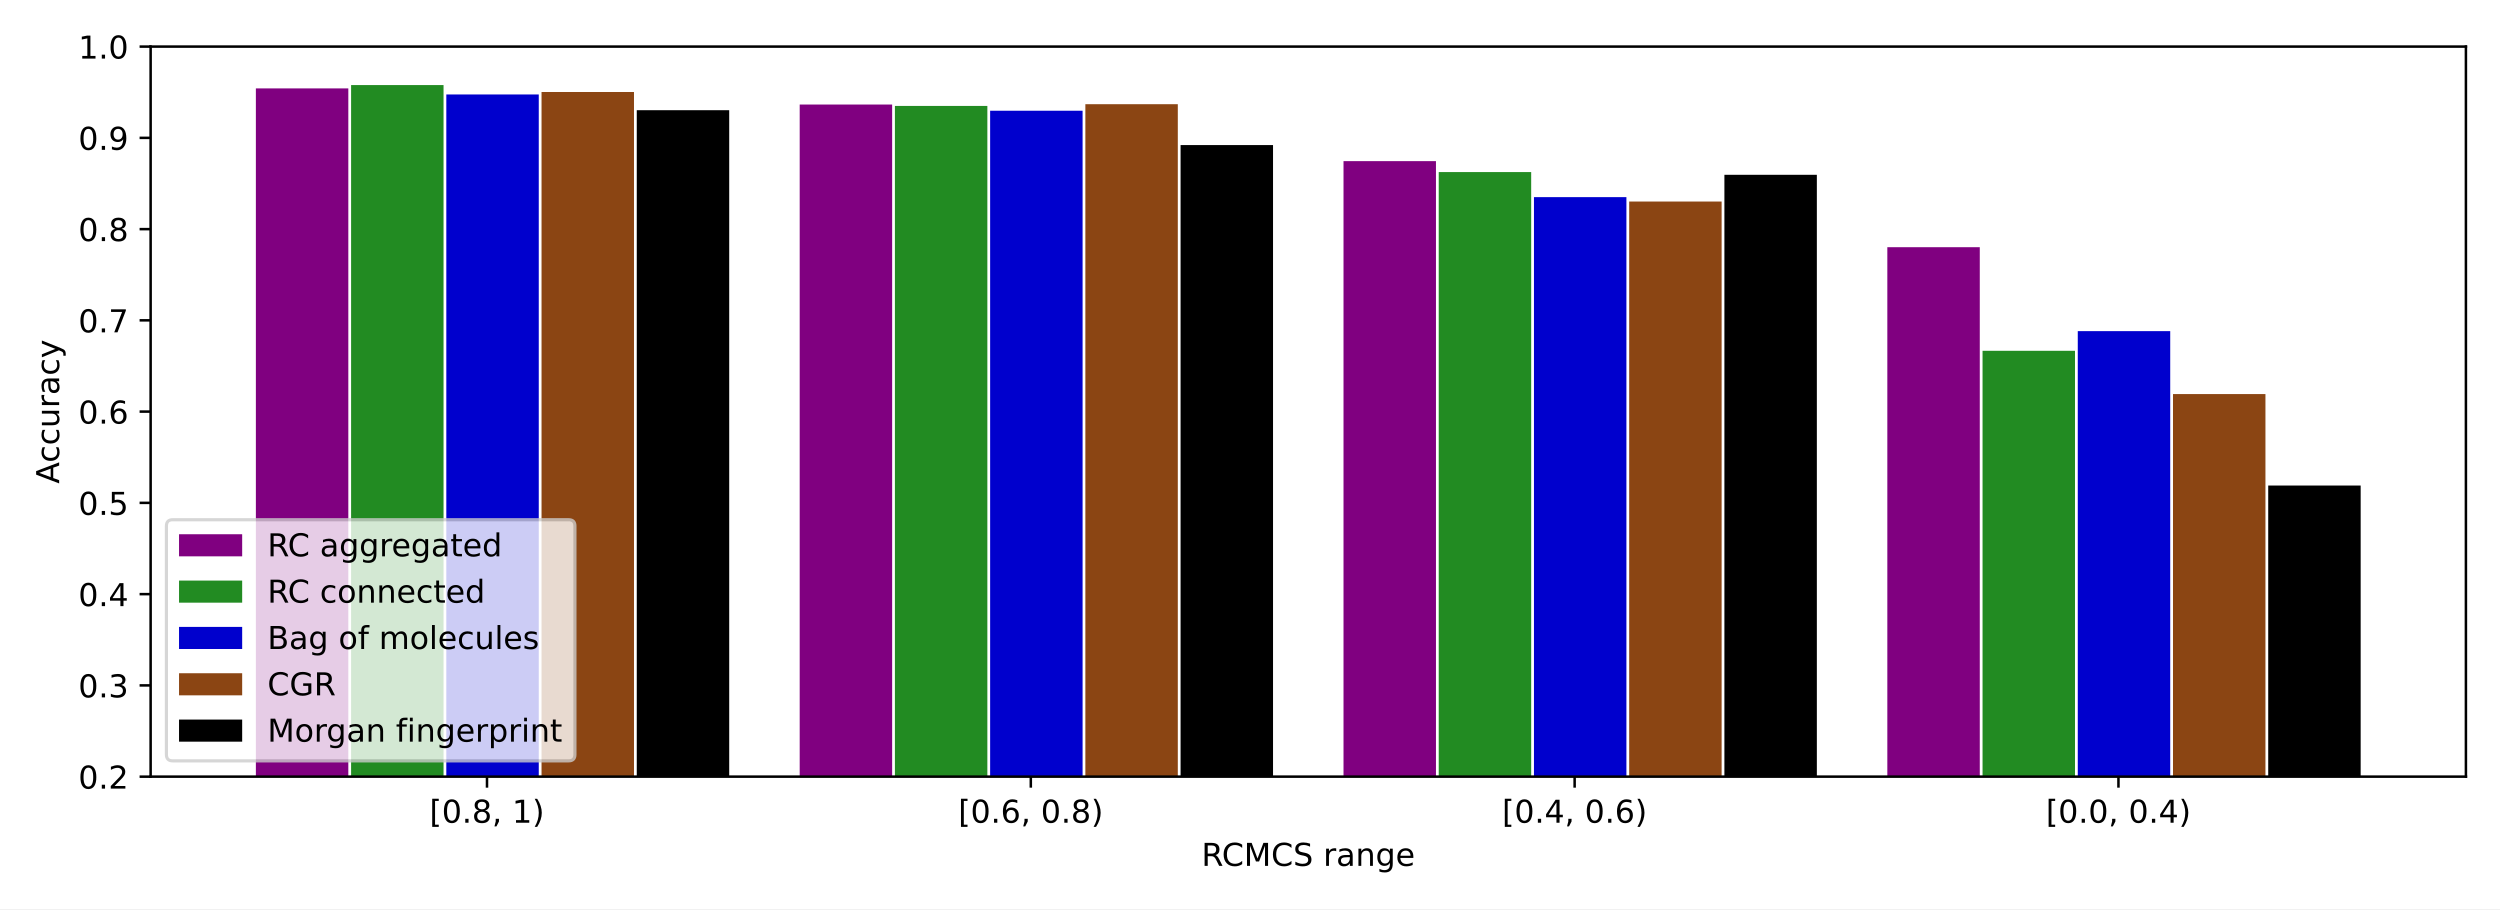
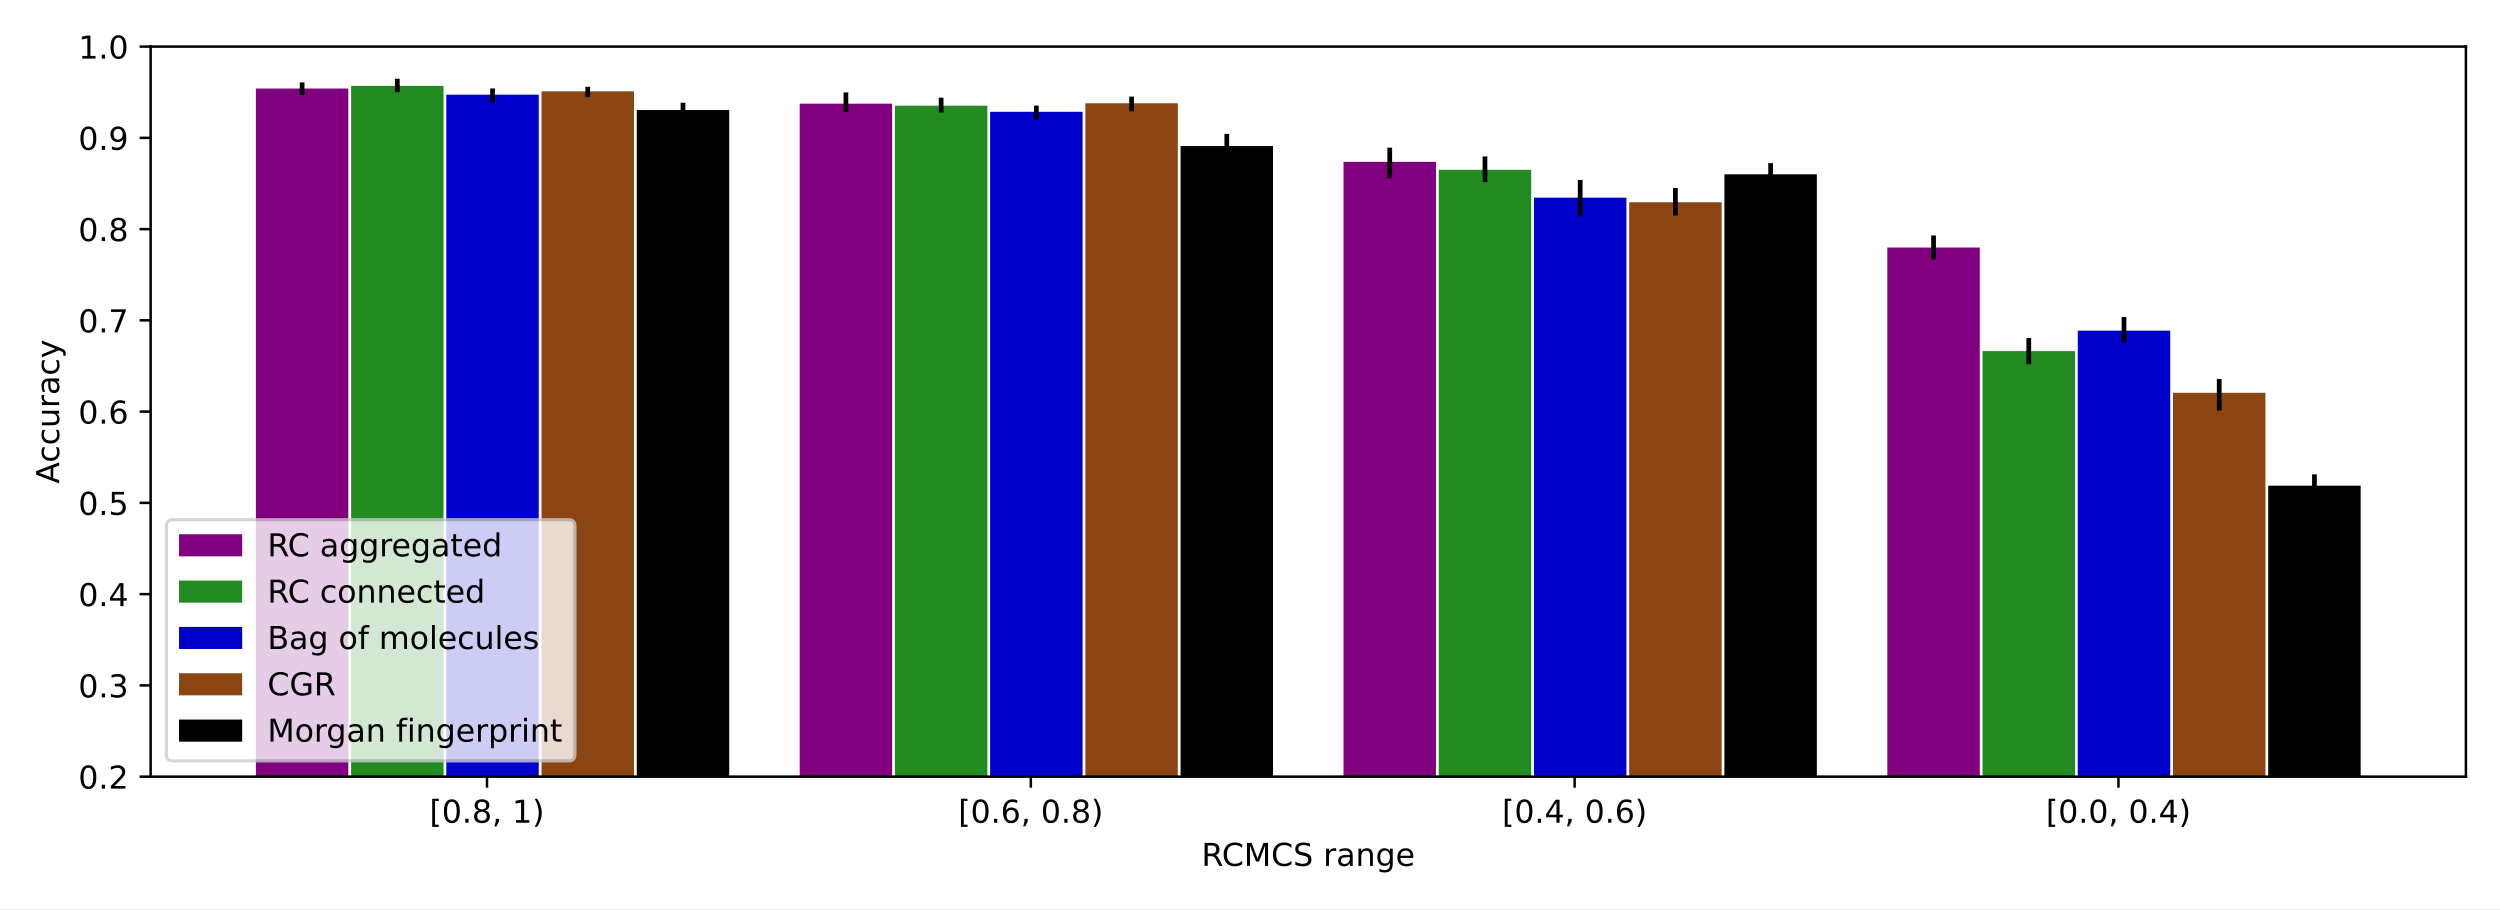
<svg xmlns="http://www.w3.org/2000/svg" xmlns:xlink="http://www.w3.org/1999/xlink" width="792pt" height="288pt" viewBox="0 0 792 288" version="1.1">
  <defs>
    <style type="text/css">*{stroke-linejoin: round; stroke-linecap: butt}</style>
  </defs>
  <g id="figure_1">
    <g id="patch_1">
      <path d="M 0 288  L 792 288  L 792 0  L 0 0  z " style="fill: #ffffff" />
    </g>
    <g id="axes_1">
      <g id="patch_2">
        <path d="M 47.72 246.04  L 781.2 246.04  L 781.2 14.76  L 47.72 14.76  z " style="fill: #ffffff" />
      </g>
      <g id="patch_3">
-         <path d="M 141.393 303.86  L 170.681 303.86  L 170.681 29.92  L 141.393 29.92  z " clip-path="url(#p82f2d4fd48)" style="fill: #0000cd" />
+         <path d="M 141.393 303.86  L 170.681 303.86  L 170.681 29.999  L 141.393 29.999  z " clip-path="url(#p2c39afd73b)" style="fill: #0000cd" />
      </g>
      <g id="patch_4">
-         <path d="M 81.06 303.86  L 110.348 303.86  L 110.348 28.001  L 81.06 28.001  z " clip-path="url(#p82f2d4fd48)" style="fill: #800080" />
+         <path d="M 81.06 303.86  L 110.348 303.86  L 110.348 28.053  L 81.06 28.053  z " clip-path="url(#p2c39afd73b)" style="fill: #800080" />
      </g>
      <g id="patch_5">
-         <path d="M 111.227 303.86  L 140.514 303.86  L 140.514 26.946  L 111.227 26.946  z " clip-path="url(#p82f2d4fd48)" style="fill: #228b22" />
+         <path d="M 111.227 303.86  L 140.514 303.86  L 140.514 27.199  L 111.227 27.199  z " clip-path="url(#p2c39afd73b)" style="fill: #228b22" />
      </g>
      <g id="patch_6">
-         <path d="M 201.726 303.86  L 231.014 303.86  L 231.014 34.91  L 201.726 34.91  z " clip-path="url(#p82f2d4fd48)" />
+         <path d="M 201.726 303.86  L 231.014 303.86  L 231.014 34.869  L 201.726 34.869  z " clip-path="url(#p2c39afd73b)" />
      </g>
      <g id="patch_7">
-         <path d="M 171.56 303.86  L 200.848 303.86  L 200.848 29.153  L 171.56 29.153  z " clip-path="url(#p82f2d4fd48)" style="fill: #8b4513" />
+         <path d="M 171.56 303.86  L 200.848 303.86  L 200.848 28.932  L 171.56 28.932  z " clip-path="url(#p2c39afd73b)" style="fill: #8b4513" />
      </g>
      <g id="patch_8">
-         <path d="M 313.675 303.86  L 342.963 303.86  L 342.963 35.088  L 313.675 35.088  z " clip-path="url(#p82f2d4fd48)" style="fill: #0000cd" />
+         <path d="M 313.675 303.86  L 342.963 303.86  L 342.963 35.424  L 313.675 35.424  z " clip-path="url(#p2c39afd73b)" style="fill: #0000cd" />
      </g>
      <g id="patch_9">
-         <path d="M 253.342 303.86  L 282.63 303.86  L 282.63 33.11  L 253.342 33.11  z " clip-path="url(#p82f2d4fd48)" style="fill: #800080" />
+         <path d="M 253.342 303.86  L 282.63 303.86  L 282.63 32.836  L 253.342 32.836  z " clip-path="url(#p2c39afd73b)" style="fill: #800080" />
      </g>
      <g id="patch_10">
-         <path d="M 283.509 303.86  L 312.796 303.86  L 312.796 33.55  L 283.509 33.55  z " clip-path="url(#p82f2d4fd48)" style="fill: #228b22" />
+         <path d="M 283.509 303.86  L 312.796 303.86  L 312.796 33.466  L 283.509 33.466  z " clip-path="url(#p2c39afd73b)" style="fill: #228b22" />
      </g>
      <g id="patch_11">
-         <path d="M 374.008 303.86  L 403.296 303.86  L 403.296 45.967  L 374.008 45.967  z " clip-path="url(#p82f2d4fd48)" />
+         <path d="M 374.008 303.86  L 403.296 303.86  L 403.296 46.281  L 374.008 46.281  z " clip-path="url(#p2c39afd73b)" />
      </g>
      <g id="patch_12">
-         <path d="M 343.842 303.86  L 373.13 303.86  L 373.13 33  L 343.842 33  z " clip-path="url(#p82f2d4fd48)" style="fill: #8b4513" />
+         <path d="M 343.842 303.86  L 373.13 303.86  L 373.13 32.71  L 343.842 32.71  z " clip-path="url(#p2c39afd73b)" style="fill: #8b4513" />
      </g>
      <g id="patch_13">
-         <path d="M 485.957 303.86  L 515.245 303.86  L 515.245 62.454  L 485.957 62.454  z " clip-path="url(#p82f2d4fd48)" style="fill: #0000cd" />
+         <path d="M 485.957 303.86  L 515.245 303.86  L 515.245 62.627  L 485.957 62.627  z " clip-path="url(#p2c39afd73b)" style="fill: #0000cd" />
      </g>
      <g id="patch_14">
-         <path d="M 425.624 303.86  L 454.912 303.86  L 454.912 51.049  L 425.624 51.049  z " clip-path="url(#p82f2d4fd48)" style="fill: #800080" />
+         <path d="M 425.624 303.86  L 454.912 303.86  L 454.912 51.284  L 425.624 51.284  z " clip-path="url(#p2c39afd73b)" style="fill: #800080" />
      </g>
      <g id="patch_15">
-         <path d="M 455.79 303.86  L 485.078 303.86  L 485.078 54.505  L 455.79 54.505  z " clip-path="url(#p82f2d4fd48)" style="fill: #228b22" />
+         <path d="M 455.79 303.86  L 485.078 303.86  L 485.078 53.8  L 455.79 53.8  z " clip-path="url(#p2c39afd73b)" style="fill: #228b22" />
      </g>
      <g id="patch_16">
-         <path d="M 546.29 303.86  L 575.578 303.86  L 575.578 55.369  L 546.29 55.369  z " clip-path="url(#p82f2d4fd48)" />
+         <path d="M 546.29 303.86  L 575.578 303.86  L 575.578 55.231  L 546.29 55.231  z " clip-path="url(#p2c39afd73b)" />
      </g>
      <g id="patch_17">
-         <path d="M 516.124 303.86  L 545.411 303.86  L 545.411 63.836  L 516.124 63.836  z " clip-path="url(#p82f2d4fd48)" style="fill: #8b4513" />
+         <path d="M 516.124 303.86  L 545.411 303.86  L 545.411 64.071  L 516.124 64.071  z " clip-path="url(#p2c39afd73b)" style="fill: #8b4513" />
      </g>
      <g id="patch_18">
-         <path d="M 658.239 303.86  L 687.527 303.86  L 687.527 104.907  L 658.239 104.907  z " clip-path="url(#p82f2d4fd48)" style="fill: #0000cd" />
+         <path d="M 658.239 303.86  L 687.527 303.86  L 687.527 104.762  L 658.239 104.762  z " clip-path="url(#p2c39afd73b)" style="fill: #0000cd" />
      </g>
      <g id="patch_19">
-         <path d="M 597.906 303.86  L 627.194 303.86  L 627.194 78.323  L 597.906 78.323  z " clip-path="url(#p82f2d4fd48)" style="fill: #800080" />
+         <path d="M 597.906 303.86  L 627.194 303.86  L 627.194 78.411  L 597.906 78.411  z " clip-path="url(#p2c39afd73b)" style="fill: #800080" />
      </g>
      <g id="patch_20">
-         <path d="M 628.072 303.86  L 657.36 303.86  L 657.36 111.127  L 628.072 111.127  z " clip-path="url(#p82f2d4fd48)" style="fill: #228b22" />
+         <path d="M 628.072 303.86  L 657.36 303.86  L 657.36 111.229  L 628.072 111.229  z " clip-path="url(#p2c39afd73b)" style="fill: #228b22" />
      </g>
      <g id="patch_21">
-         <path d="M 718.572 303.86  L 747.86 303.86  L 747.86 153.814  L 718.572 153.814  z " clip-path="url(#p82f2d4fd48)" />
+         <path d="M 718.572 303.86  L 747.86 303.86  L 747.86 153.869  L 718.572 153.869  z " clip-path="url(#p2c39afd73b)" />
      </g>
      <g id="patch_22">
-         <path d="M 688.406 303.86  L 717.693 303.86  L 717.693 124.845  L 688.406 124.845  z " clip-path="url(#p82f2d4fd48)" style="fill: #8b4513" />
+         <path d="M 688.406 303.86  L 717.693 303.86  L 717.693 124.441  L 688.406 124.441  z " clip-path="url(#p2c39afd73b)" style="fill: #8b4513" />
      </g>
      <g id="patch_23">
-         <path d="M 100.011 303.86  L 237.837 303.86  L 237.837 303.86  L 100.011 303.86  z " clip-path="url(#p82f2d4fd48)" style="fill: #800080" />
+         <path d="M 100.011 303.86  L 237.837 303.86  L 237.837 303.86  L 100.011 303.86  z " clip-path="url(#p2c39afd73b)" style="fill: #800080" />
      </g>
      <g id="patch_24">
-         <path d="M 100.011 303.86  L 237.837 303.86  L 237.837 303.86  L 100.011 303.86  z " clip-path="url(#p82f2d4fd48)" style="fill: #228b22" />
+         <path d="M 100.011 303.86  L 237.837 303.86  L 237.837 303.86  L 100.011 303.86  z " clip-path="url(#p2c39afd73b)" style="fill: #228b22" />
      </g>
      <g id="patch_25">
-         <path d="M 100.011 303.86  L 237.837 303.86  L 237.837 303.86  L 100.011 303.86  z " clip-path="url(#p82f2d4fd48)" style="fill: #0000cd" />
+         <path d="M 100.011 303.86  L 237.837 303.86  L 237.837 303.86  L 100.011 303.86  z " clip-path="url(#p2c39afd73b)" style="fill: #0000cd" />
      </g>
      <g id="patch_26">
-         <path d="M 100.011 303.86  L 237.837 303.86  L 237.837 303.86  L 100.011 303.86  z " clip-path="url(#p82f2d4fd48)" style="fill: #8b4513" />
+         <path d="M 100.011 303.86  L 237.837 303.86  L 237.837 303.86  L 100.011 303.86  z " clip-path="url(#p2c39afd73b)" style="fill: #8b4513" />
      </g>
      <g id="patch_27">
-         <path d="M 100.011 303.86  L 237.837 303.86  L 237.837 303.86  L 100.011 303.86  z " clip-path="url(#p82f2d4fd48)" />
+         <path d="M 100.011 303.86  L 237.837 303.86  L 237.837 303.86  L 100.011 303.86  z " clip-path="url(#p2c39afd73b)" />
      </g>
      <g id="matplotlib.axis_1">
        <g id="xtick_1">
          <g id="line2d_1">
            <defs>
-               <path id="m4890da938c" d="M 0 0  L 0 3.5  " style="stroke: #000000; stroke-width: 0.8" />
-             </defs>
-             <g>
-               <use xlink:href="#m4890da938c" x="154.28" y="246.04" style="stroke: #000000; stroke-width: 0.8" />
+               <path id="mc450143b0f" d="M 0 0  L 0 3.5  " style="stroke: #000000; stroke-width: 0.8" />
+             </defs>
+             <g>
+               <use xlink:href="#mc450143b0f" x="154.28" y="246.04" style="stroke: #000000; stroke-width: 0.8" />
            </g>
          </g>
          <g id="text_1">
            <g transform="translate(136.0673 260.6384) scale(0.1 -0.1)">
              <defs>
                <path id="DejaVuSans-5b" d="M 550 4863  L 1875 4863  L 1875 4416  L 1125 4416  L 1125 -397  L 1875 -397  L 1875 -844  L 550 -844  L 550 4863  z " transform="scale(0.015625)" />
                <path id="DejaVuSans-30" d="M 2034 4250  Q 1547 4250 1301 3770  Q 1056 3291 1056 2328  Q 1056 1369 1301 889  Q 1547 409 2034 409  Q 2525 409 2770 889  Q 3016 1369 3016 2328  Q 3016 3291 2770 3770  Q 2525 4250 2034 4250  z M 2034 4750  Q 2819 4750 3233 4129  Q 3647 3509 3647 2328  Q 3647 1150 3233 529  Q 2819 -91 2034 -91  Q 1250 -91 836 529  Q 422 1150 422 2328  Q 422 3509 836 4129  Q 1250 4750 2034 4750  z " transform="scale(0.015625)" />
                <path id="DejaVuSans-2e" d="M 684 794  L 1344 794  L 1344 0  L 684 0  L 684 794  z " transform="scale(0.015625)" />
                <path id="DejaVuSans-38" d="M 2034 2216  Q 1584 2216 1326 1975  Q 1069 1734 1069 1313  Q 1069 891 1326 650  Q 1584 409 2034 409  Q 2484 409 2743 651  Q 3003 894 3003 1313  Q 3003 1734 2745 1975  Q 2488 2216 2034 2216  z M 1403 2484  Q 997 2584 770 2862  Q 544 3141 544 3541  Q 544 4100 942 4425  Q 1341 4750 2034 4750  Q 2731 4750 3128 4425  Q 3525 4100 3525 3541  Q 3525 3141 3298 2862  Q 3072 2584 2669 2484  Q 3125 2378 3379 2068  Q 3634 1759 3634 1313  Q 3634 634 3220 271  Q 2806 -91 2034 -91  Q 1263 -91 848 271  Q 434 634 434 1313  Q 434 1759 690 2068  Q 947 2378 1403 2484  z M 1172 3481  Q 1172 3119 1398 2916  Q 1625 2713 2034 2713  Q 2441 2713 2670 2916  Q 2900 3119 2900 3481  Q 2900 3844 2670 4047  Q 2441 4250 2034 4250  Q 1625 4250 1398 4047  Q 1172 3844 1172 3481  z " transform="scale(0.015625)" />
                <path id="DejaVuSans-2c" d="M 750 794  L 1409 794  L 1409 256  L 897 -744  L 494 -744  L 750 256  L 750 794  z " transform="scale(0.015625)" />
                <path id="DejaVuSans-20" transform="scale(0.015625)" />
                <path id="DejaVuSans-31" d="M 794 531  L 1825 531  L 1825 4091  L 703 3866  L 703 4441  L 1819 4666  L 2450 4666  L 2450 531  L 3481 531  L 3481 0  L 794 0  L 794 531  z " transform="scale(0.015625)" />
                <path id="DejaVuSans-29" d="M 513 4856  L 1013 4856  Q 1481 4119 1714 3412  Q 1947 2706 1947 2009  Q 1947 1309 1714 600  Q 1481 -109 1013 -844  L 513 -844  Q 928 -128 1133 580  Q 1338 1288 1338 2009  Q 1338 2731 1133 3434  Q 928 4138 513 4856  z " transform="scale(0.015625)" />
              </defs>
              <use xlink:href="#DejaVuSans-5b" />
              <use xlink:href="#DejaVuSans-30" x="39.014" />
              <use xlink:href="#DejaVuSans-2e" x="102.637" />
              <use xlink:href="#DejaVuSans-38" x="134.424" />
              <use xlink:href="#DejaVuSans-2c" x="198.047" />
              <use xlink:href="#DejaVuSans-20" x="229.834" />
              <use xlink:href="#DejaVuSans-31" x="261.621" />
              <use xlink:href="#DejaVuSans-29" x="325.244" />
            </g>
          </g>
        </g>
        <g id="xtick_2">
          <g id="line2d_2">
            <g>
-               <use xlink:href="#m4890da938c" x="326.562" y="246.04" style="stroke: #000000; stroke-width: 0.8" />
+               <use xlink:href="#mc450143b0f" x="326.562" y="246.04" style="stroke: #000000; stroke-width: 0.8" />
            </g>
          </g>
          <g id="text_2">
            <g transform="translate(303.5789 260.6384) scale(0.1 -0.1)">
              <defs>
                <path id="DejaVuSans-36" d="M 2113 2584  Q 1688 2584 1439 2293  Q 1191 2003 1191 1497  Q 1191 994 1439 701  Q 1688 409 2113 409  Q 2538 409 2786 701  Q 3034 994 3034 1497  Q 3034 2003 2786 2293  Q 2538 2584 2113 2584  z M 3366 4563  L 3366 3988  Q 3128 4100 2886 4159  Q 2644 4219 2406 4219  Q 1781 4219 1451 3797  Q 1122 3375 1075 2522  Q 1259 2794 1537 2939  Q 1816 3084 2150 3084  Q 2853 3084 3261 2657  Q 3669 2231 3669 1497  Q 3669 778 3244 343  Q 2819 -91 2113 -91  Q 1303 -91 875 529  Q 447 1150 447 2328  Q 447 3434 972 4092  Q 1497 4750 2381 4750  Q 2619 4750 2861 4703  Q 3103 4656 3366 4563  z " transform="scale(0.015625)" />
              </defs>
              <use xlink:href="#DejaVuSans-5b" />
              <use xlink:href="#DejaVuSans-30" x="39.014" />
              <use xlink:href="#DejaVuSans-2e" x="102.637" />
              <use xlink:href="#DejaVuSans-36" x="134.424" />
              <use xlink:href="#DejaVuSans-2c" x="198.047" />
              <use xlink:href="#DejaVuSans-20" x="229.834" />
              <use xlink:href="#DejaVuSans-30" x="261.621" />
              <use xlink:href="#DejaVuSans-2e" x="325.244" />
              <use xlink:href="#DejaVuSans-38" x="357.031" />
              <use xlink:href="#DejaVuSans-29" x="420.654" />
            </g>
          </g>
        </g>
        <g id="xtick_3">
          <g id="line2d_3">
            <g>
-               <use xlink:href="#m4890da938c" x="498.844" y="246.04" style="stroke: #000000; stroke-width: 0.8" />
+               <use xlink:href="#mc450143b0f" x="498.844" y="246.04" style="stroke: #000000; stroke-width: 0.8" />
            </g>
          </g>
          <g id="text_3">
            <g transform="translate(475.8609 260.6384) scale(0.1 -0.1)">
              <defs>
                <path id="DejaVuSans-34" d="M 2419 4116  L 825 1625  L 2419 1625  L 2419 4116  z M 2253 4666  L 3047 4666  L 3047 1625  L 3713 1625  L 3713 1100  L 3047 1100  L 3047 0  L 2419 0  L 2419 1100  L 313 1100  L 313 1709  L 2253 4666  z " transform="scale(0.015625)" />
              </defs>
              <use xlink:href="#DejaVuSans-5b" />
              <use xlink:href="#DejaVuSans-30" x="39.014" />
              <use xlink:href="#DejaVuSans-2e" x="102.637" />
              <use xlink:href="#DejaVuSans-34" x="134.424" />
              <use xlink:href="#DejaVuSans-2c" x="198.047" />
              <use xlink:href="#DejaVuSans-20" x="229.834" />
              <use xlink:href="#DejaVuSans-30" x="261.621" />
              <use xlink:href="#DejaVuSans-2e" x="325.244" />
              <use xlink:href="#DejaVuSans-36" x="357.031" />
              <use xlink:href="#DejaVuSans-29" x="420.654" />
            </g>
          </g>
        </g>
        <g id="xtick_4">
          <g id="line2d_4">
            <g>
-               <use xlink:href="#m4890da938c" x="671.126" y="246.04" style="stroke: #000000; stroke-width: 0.8" />
+               <use xlink:href="#mc450143b0f" x="671.126" y="246.04" style="stroke: #000000; stroke-width: 0.8" />
            </g>
          </g>
          <g id="text_4">
            <g transform="translate(648.1428 260.6384) scale(0.1 -0.1)">
              <use xlink:href="#DejaVuSans-5b" />
              <use xlink:href="#DejaVuSans-30" x="39.014" />
              <use xlink:href="#DejaVuSans-2e" x="102.637" />
              <use xlink:href="#DejaVuSans-30" x="134.424" />
              <use xlink:href="#DejaVuSans-2c" x="198.047" />
              <use xlink:href="#DejaVuSans-20" x="229.834" />
              <use xlink:href="#DejaVuSans-30" x="261.621" />
              <use xlink:href="#DejaVuSans-2e" x="325.244" />
              <use xlink:href="#DejaVuSans-34" x="357.031" />
              <use xlink:href="#DejaVuSans-29" x="420.654" />
            </g>
          </g>
        </g>
        <g id="text_5">
          <g transform="translate(380.6366 274.3166) scale(0.1 -0.1)">
            <defs>
              <path id="DejaVuSans-52" d="M 2841 2188  Q 3044 2119 3236 1894  Q 3428 1669 3622 1275  L 4263 0  L 3584 0  L 2988 1197  Q 2756 1666 2539 1819  Q 2322 1972 1947 1972  L 1259 1972  L 1259 0  L 628 0  L 628 4666  L 2053 4666  Q 2853 4666 3247 4331  Q 3641 3997 3641 3322  Q 3641 2881 3436 2590  Q 3231 2300 2841 2188  z M 1259 4147  L 1259 2491  L 2053 2491  Q 2509 2491 2742 2702  Q 2975 2913 2975 3322  Q 2975 3731 2742 3939  Q 2509 4147 2053 4147  L 1259 4147  z " transform="scale(0.015625)" />
              <path id="DejaVuSans-43" d="M 4122 4306  L 4122 3641  Q 3803 3938 3442 4084  Q 3081 4231 2675 4231  Q 1875 4231 1450 3742  Q 1025 3253 1025 2328  Q 1025 1406 1450 917  Q 1875 428 2675 428  Q 3081 428 3442 575  Q 3803 722 4122 1019  L 4122 359  Q 3791 134 3420 21  Q 3050 -91 2638 -91  Q 1578 -91 968 557  Q 359 1206 359 2328  Q 359 3453 968 4101  Q 1578 4750 2638 4750  Q 3056 4750 3426 4639  Q 3797 4528 4122 4306  z " transform="scale(0.015625)" />
              <path id="DejaVuSans-4d" d="M 628 4666  L 1569 4666  L 2759 1491  L 3956 4666  L 4897 4666  L 4897 0  L 4281 0  L 4281 4097  L 3078 897  L 2444 897  L 1241 4097  L 1241 0  L 628 0  L 628 4666  z " transform="scale(0.015625)" />
              <path id="DejaVuSans-53" d="M 3425 4513  L 3425 3897  Q 3066 4069 2747 4153  Q 2428 4238 2131 4238  Q 1616 4238 1336 4038  Q 1056 3838 1056 3469  Q 1056 3159 1242 3001  Q 1428 2844 1947 2747  L 2328 2669  Q 3034 2534 3370 2195  Q 3706 1856 3706 1288  Q 3706 609 3251 259  Q 2797 -91 1919 -91  Q 1588 -91 1214 -16  Q 841 59 441 206  L 441 856  Q 825 641 1194 531  Q 1563 422 1919 422  Q 2459 422 2753 634  Q 3047 847 3047 1241  Q 3047 1584 2836 1778  Q 2625 1972 2144 2069  L 1759 2144  Q 1053 2284 737 2584  Q 422 2884 422 3419  Q 422 4038 858 4394  Q 1294 4750 2059 4750  Q 2388 4750 2728 4690  Q 3069 4631 3425 4513  z " transform="scale(0.015625)" />
              <path id="DejaVuSans-72" d="M 2631 2963  Q 2534 3019 2420 3045  Q 2306 3072 2169 3072  Q 1681 3072 1420 2755  Q 1159 2438 1159 1844  L 1159 0  L 581 0  L 581 3500  L 1159 3500  L 1159 2956  Q 1341 3275 1631 3429  Q 1922 3584 2338 3584  Q 2397 3584 2469 3576  Q 2541 3569 2628 3553  L 2631 2963  z " transform="scale(0.015625)" />
              <path id="DejaVuSans-61" d="M 2194 1759  Q 1497 1759 1228 1600  Q 959 1441 959 1056  Q 959 750 1161 570  Q 1363 391 1709 391  Q 2188 391 2477 730  Q 2766 1069 2766 1631  L 2766 1759  L 2194 1759  z M 3341 1997  L 3341 0  L 2766 0  L 2766 531  Q 2569 213 2275 61  Q 1981 -91 1556 -91  Q 1019 -91 701 211  Q 384 513 384 1019  Q 384 1609 779 1909  Q 1175 2209 1959 2209  L 2766 2209  L 2766 2266  Q 2766 2663 2505 2880  Q 2244 3097 1772 3097  Q 1472 3097 1187 3025  Q 903 2953 641 2809  L 641 3341  Q 956 3463 1253 3523  Q 1550 3584 1831 3584  Q 2591 3584 2966 3190  Q 3341 2797 3341 1997  z " transform="scale(0.015625)" />
              <path id="DejaVuSans-6e" d="M 3513 2113  L 3513 0  L 2938 0  L 2938 2094  Q 2938 2591 2744 2837  Q 2550 3084 2163 3084  Q 1697 3084 1428 2787  Q 1159 2491 1159 1978  L 1159 0  L 581 0  L 581 3500  L 1159 3500  L 1159 2956  Q 1366 3272 1645 3428  Q 1925 3584 2291 3584  Q 2894 3584 3203 3211  Q 3513 2838 3513 2113  z " transform="scale(0.015625)" />
              <path id="DejaVuSans-67" d="M 2906 1791  Q 2906 2416 2648 2759  Q 2391 3103 1925 3103  Q 1463 3103 1205 2759  Q 947 2416 947 1791  Q 947 1169 1205 825  Q 1463 481 1925 481  Q 2391 481 2648 825  Q 2906 1169 2906 1791  z M 3481 434  Q 3481 -459 3084 -895  Q 2688 -1331 1869 -1331  Q 1566 -1331 1297 -1286  Q 1028 -1241 775 -1147  L 775 -588  Q 1028 -725 1275 -790  Q 1522 -856 1778 -856  Q 2344 -856 2625 -561  Q 2906 -266 2906 331  L 2906 616  Q 2728 306 2450 153  Q 2172 0 1784 0  Q 1141 0 747 490  Q 353 981 353 1791  Q 353 2603 747 3093  Q 1141 3584 1784 3584  Q 2172 3584 2450 3431  Q 2728 3278 2906 2969  L 2906 3500  L 3481 3500  L 3481 434  z " transform="scale(0.015625)" />
              <path id="DejaVuSans-65" d="M 3597 1894  L 3597 1613  L 953 1613  Q 991 1019 1311 708  Q 1631 397 2203 397  Q 2534 397 2845 478  Q 3156 559 3463 722  L 3463 178  Q 3153 47 2828 -22  Q 2503 -91 2169 -91  Q 1331 -91 842 396  Q 353 884 353 1716  Q 353 2575 817 3079  Q 1281 3584 2069 3584  Q 2775 3584 3186 3129  Q 3597 2675 3597 1894  z M 3022 2063  Q 3016 2534 2758 2815  Q 2500 3097 2075 3097  Q 1594 3097 1305 2825  Q 1016 2553 972 2059  L 3022 2063  z " transform="scale(0.015625)" />
            </defs>
            <use xlink:href="#DejaVuSans-52" />
            <use xlink:href="#DejaVuSans-43" x="64.482" />
            <use xlink:href="#DejaVuSans-4d" x="134.307" />
            <use xlink:href="#DejaVuSans-43" x="220.586" />
            <use xlink:href="#DejaVuSans-53" x="290.41" />
            <use xlink:href="#DejaVuSans-20" x="353.887" />
            <use xlink:href="#DejaVuSans-72" x="385.674" />
            <use xlink:href="#DejaVuSans-61" x="426.787" />
            <use xlink:href="#DejaVuSans-6e" x="488.066" />
            <use xlink:href="#DejaVuSans-67" x="551.445" />
            <use xlink:href="#DejaVuSans-65" x="614.922" />
          </g>
        </g>
      </g>
      <g id="matplotlib.axis_2">
        <g id="ytick_1">
          <g id="line2d_5">
            <defs>
-               <path id="mff3dd0a407" d="M 0 0  L -3.5 0  " style="stroke: #000000; stroke-width: 0.8" />
-             </defs>
-             <g>
-               <use xlink:href="#mff3dd0a407" x="47.72" y="246.04" style="stroke: #000000; stroke-width: 0.8" />
+               <path id="m90adcdaaf4" d="M 0 0  L -3.5 0  " style="stroke: #000000; stroke-width: 0.8" />
+             </defs>
+             <g>
+               <use xlink:href="#m90adcdaaf4" x="47.72" y="246.04" style="stroke: #000000; stroke-width: 0.8" />
            </g>
          </g>
          <g id="text_6">
            <g transform="translate(24.81687 249.8392) scale(0.1 -0.1)">
              <defs>
                <path id="DejaVuSans-32" d="M 1228 531  L 3431 531  L 3431 0  L 469 0  L 469 531  Q 828 903 1448 1529  Q 2069 2156 2228 2338  Q 2531 2678 2651 2914  Q 2772 3150 2772 3378  Q 2772 3750 2511 3984  Q 2250 4219 1831 4219  Q 1534 4219 1204 4116  Q 875 4013 500 3803  L 500 4441  Q 881 4594 1212 4672  Q 1544 4750 1819 4750  Q 2544 4750 2975 4387  Q 3406 4025 3406 3419  Q 3406 3131 3298 2873  Q 3191 2616 2906 2266  Q 2828 2175 2409 1742  Q 1991 1309 1228 531  z " transform="scale(0.015625)" />
              </defs>
              <use xlink:href="#DejaVuSans-30" />
              <use xlink:href="#DejaVuSans-2e" x="63.623" />
              <use xlink:href="#DejaVuSans-32" x="95.41" />
            </g>
          </g>
        </g>
        <g id="ytick_2">
          <g id="line2d_6">
            <g>
-               <use xlink:href="#mff3dd0a407" x="47.72" y="217.13" style="stroke: #000000; stroke-width: 0.8" />
+               <use xlink:href="#m90adcdaaf4" x="47.72" y="217.13" style="stroke: #000000; stroke-width: 0.8" />
            </g>
          </g>
          <g id="text_7">
            <g transform="translate(24.81687 220.9292) scale(0.1 -0.1)">
              <defs>
                <path id="DejaVuSans-33" d="M 2597 2516  Q 3050 2419 3304 2112  Q 3559 1806 3559 1356  Q 3559 666 3084 287  Q 2609 -91 1734 -91  Q 1441 -91 1130 -33  Q 819 25 488 141  L 488 750  Q 750 597 1062 519  Q 1375 441 1716 441  Q 2309 441 2620 675  Q 2931 909 2931 1356  Q 2931 1769 2642 2001  Q 2353 2234 1838 2234  L 1294 2234  L 1294 2753  L 1863 2753  Q 2328 2753 2575 2939  Q 2822 3125 2822 3475  Q 2822 3834 2567 4026  Q 2313 4219 1838 4219  Q 1578 4219 1281 4162  Q 984 4106 628 3988  L 628 4550  Q 988 4650 1302 4700  Q 1616 4750 1894 4750  Q 2613 4750 3031 4423  Q 3450 4097 3450 3541  Q 3450 3153 3228 2886  Q 3006 2619 2597 2516  z " transform="scale(0.015625)" />
              </defs>
              <use xlink:href="#DejaVuSans-30" />
              <use xlink:href="#DejaVuSans-2e" x="63.623" />
              <use xlink:href="#DejaVuSans-33" x="95.41" />
            </g>
          </g>
        </g>
        <g id="ytick_3">
          <g id="line2d_7">
            <g>
-               <use xlink:href="#mff3dd0a407" x="47.72" y="188.22" style="stroke: #000000; stroke-width: 0.8" />
+               <use xlink:href="#m90adcdaaf4" x="47.72" y="188.22" style="stroke: #000000; stroke-width: 0.8" />
            </g>
          </g>
          <g id="text_8">
            <g transform="translate(24.81687 192.0192) scale(0.1 -0.1)">
              <use xlink:href="#DejaVuSans-30" />
              <use xlink:href="#DejaVuSans-2e" x="63.623" />
              <use xlink:href="#DejaVuSans-34" x="95.41" />
            </g>
          </g>
        </g>
        <g id="ytick_4">
          <g id="line2d_8">
            <g>
-               <use xlink:href="#mff3dd0a407" x="47.72" y="159.31" style="stroke: #000000; stroke-width: 0.8" />
+               <use xlink:href="#m90adcdaaf4" x="47.72" y="159.31" style="stroke: #000000; stroke-width: 0.8" />
            </g>
          </g>
          <g id="text_9">
            <g transform="translate(24.81687 163.1092) scale(0.1 -0.1)">
              <defs>
                <path id="DejaVuSans-35" d="M 691 4666  L 3169 4666  L 3169 4134  L 1269 4134  L 1269 2991  Q 1406 3038 1543 3061  Q 1681 3084 1819 3084  Q 2600 3084 3056 2656  Q 3513 2228 3513 1497  Q 3513 744 3044 326  Q 2575 -91 1722 -91  Q 1428 -91 1123 -41  Q 819 9 494 109  L 494 744  Q 775 591 1075 516  Q 1375 441 1709 441  Q 2250 441 2565 725  Q 2881 1009 2881 1497  Q 2881 1984 2565 2268  Q 2250 2553 1709 2553  Q 1456 2553 1204 2497  Q 953 2441 691 2322  L 691 4666  z " transform="scale(0.015625)" />
              </defs>
              <use xlink:href="#DejaVuSans-30" />
              <use xlink:href="#DejaVuSans-2e" x="63.623" />
              <use xlink:href="#DejaVuSans-35" x="95.41" />
            </g>
          </g>
        </g>
        <g id="ytick_5">
          <g id="line2d_9">
            <g>
-               <use xlink:href="#mff3dd0a407" x="47.72" y="130.4" style="stroke: #000000; stroke-width: 0.8" />
+               <use xlink:href="#m90adcdaaf4" x="47.72" y="130.4" style="stroke: #000000; stroke-width: 0.8" />
            </g>
          </g>
          <g id="text_10">
            <g transform="translate(24.81687 134.1992) scale(0.1 -0.1)">
              <use xlink:href="#DejaVuSans-30" />
              <use xlink:href="#DejaVuSans-2e" x="63.623" />
              <use xlink:href="#DejaVuSans-36" x="95.41" />
            </g>
          </g>
        </g>
        <g id="ytick_6">
          <g id="line2d_10">
            <g>
-               <use xlink:href="#mff3dd0a407" x="47.72" y="101.49" style="stroke: #000000; stroke-width: 0.8" />
+               <use xlink:href="#m90adcdaaf4" x="47.72" y="101.49" style="stroke: #000000; stroke-width: 0.8" />
            </g>
          </g>
          <g id="text_11">
            <g transform="translate(24.81687 105.2892) scale(0.1 -0.1)">
              <defs>
                <path id="DejaVuSans-37" d="M 525 4666  L 3525 4666  L 3525 4397  L 1831 0  L 1172 0  L 2766 4134  L 525 4134  L 525 4666  z " transform="scale(0.015625)" />
              </defs>
              <use xlink:href="#DejaVuSans-30" />
              <use xlink:href="#DejaVuSans-2e" x="63.623" />
              <use xlink:href="#DejaVuSans-37" x="95.41" />
            </g>
          </g>
        </g>
        <g id="ytick_7">
          <g id="line2d_11">
            <g>
-               <use xlink:href="#mff3dd0a407" x="47.72" y="72.58" style="stroke: #000000; stroke-width: 0.8" />
+               <use xlink:href="#m90adcdaaf4" x="47.72" y="72.58" style="stroke: #000000; stroke-width: 0.8" />
            </g>
          </g>
          <g id="text_12">
            <g transform="translate(24.81687 76.37922) scale(0.1 -0.1)">
              <use xlink:href="#DejaVuSans-30" />
              <use xlink:href="#DejaVuSans-2e" x="63.623" />
              <use xlink:href="#DejaVuSans-38" x="95.41" />
            </g>
          </g>
        </g>
        <g id="ytick_8">
          <g id="line2d_12">
            <g>
-               <use xlink:href="#mff3dd0a407" x="47.72" y="43.67" style="stroke: #000000; stroke-width: 0.8" />
+               <use xlink:href="#m90adcdaaf4" x="47.72" y="43.67" style="stroke: #000000; stroke-width: 0.8" />
            </g>
          </g>
          <g id="text_13">
            <g transform="translate(24.81687 47.46922) scale(0.1 -0.1)">
              <defs>
                <path id="DejaVuSans-39" d="M 703 97  L 703 672  Q 941 559 1184 500  Q 1428 441 1663 441  Q 2288 441 2617 861  Q 2947 1281 2994 2138  Q 2813 1869 2534 1725  Q 2256 1581 1919 1581  Q 1219 1581 811 2004  Q 403 2428 403 3163  Q 403 3881 828 4315  Q 1253 4750 1959 4750  Q 2769 4750 3195 4129  Q 3622 3509 3622 2328  Q 3622 1225 3098 567  Q 2575 -91 1691 -91  Q 1453 -91 1209 -44  Q 966 3 703 97  z M 1959 2075  Q 2384 2075 2632 2365  Q 2881 2656 2881 3163  Q 2881 3666 2632 3958  Q 2384 4250 1959 4250  Q 1534 4250 1286 3958  Q 1038 3666 1038 3163  Q 1038 2656 1286 2365  Q 1534 2075 1959 2075  z " transform="scale(0.015625)" />
              </defs>
              <use xlink:href="#DejaVuSans-30" />
              <use xlink:href="#DejaVuSans-2e" x="63.623" />
              <use xlink:href="#DejaVuSans-39" x="95.41" />
            </g>
          </g>
        </g>
        <g id="ytick_9">
          <g id="line2d_13">
            <g>
-               <use xlink:href="#mff3dd0a407" x="47.72" y="14.76" style="stroke: #000000; stroke-width: 0.8" />
+               <use xlink:href="#m90adcdaaf4" x="47.72" y="14.76" style="stroke: #000000; stroke-width: 0.8" />
            </g>
          </g>
          <g id="text_14">
            <g transform="translate(24.81687 18.55922) scale(0.1 -0.1)">
              <use xlink:href="#DejaVuSans-31" />
              <use xlink:href="#DejaVuSans-2e" x="63.623" />
              <use xlink:href="#DejaVuSans-30" x="95.41" />
            </g>
          </g>
        </g>
        <g id="text_15">
          <g transform="translate(18.73719 153.2281) rotate(-90) scale(0.1 -0.1)">
            <defs>
              <path id="DejaVuSans-41" d="M 2188 4044  L 1331 1722  L 3047 1722  L 2188 4044  z M 1831 4666  L 2547 4666  L 4325 0  L 3669 0  L 3244 1197  L 1141 1197  L 716 0  L 50 0  L 1831 4666  z " transform="scale(0.015625)" />
              <path id="DejaVuSans-63" d="M 3122 3366  L 3122 2828  Q 2878 2963 2633 3030  Q 2388 3097 2138 3097  Q 1578 3097 1268 2742  Q 959 2388 959 1747  Q 959 1106 1268 751  Q 1578 397 2138 397  Q 2388 397 2633 464  Q 2878 531 3122 666  L 3122 134  Q 2881 22 2623 -34  Q 2366 -91 2075 -91  Q 1284 -91 818 406  Q 353 903 353 1747  Q 353 2603 823 3093  Q 1294 3584 2113 3584  Q 2378 3584 2631 3529  Q 2884 3475 3122 3366  z " transform="scale(0.015625)" />
              <path id="DejaVuSans-75" d="M 544 1381  L 544 3500  L 1119 3500  L 1119 1403  Q 1119 906 1312 657  Q 1506 409 1894 409  Q 2359 409 2629 706  Q 2900 1003 2900 1516  L 2900 3500  L 3475 3500  L 3475 0  L 2900 0  L 2900 538  Q 2691 219 2414 64  Q 2138 -91 1772 -91  Q 1169 -91 856 284  Q 544 659 544 1381  z M 1991 3584  L 1991 3584  z " transform="scale(0.015625)" />
              <path id="DejaVuSans-79" d="M 2059 -325  Q 1816 -950 1584 -1140  Q 1353 -1331 966 -1331  L 506 -1331  L 506 -850  L 844 -850  Q 1081 -850 1212 -737  Q 1344 -625 1503 -206  L 1606 56  L 191 3500  L 800 3500  L 1894 763  L 2988 3500  L 3597 3500  L 2059 -325  z " transform="scale(0.015625)" />
            </defs>
            <use xlink:href="#DejaVuSans-41" />
            <use xlink:href="#DejaVuSans-63" x="66.658" />
            <use xlink:href="#DejaVuSans-63" x="121.639" />
            <use xlink:href="#DejaVuSans-75" x="176.619" />
            <use xlink:href="#DejaVuSans-72" x="239.998" />
            <use xlink:href="#DejaVuSans-61" x="281.111" />
            <use xlink:href="#DejaVuSans-63" x="342.391" />
            <use xlink:href="#DejaVuSans-79" x="397.371" />
          </g>
        </g>
+       </g>
+       <g id="LineCollection_1">
+         <path d="M 156.037 32.552  L 156.037 28.023  " clip-path="url(#p2c39afd73b)" style="fill: none; stroke: #000000; stroke-width: 1.5" />
+       </g>
+       <g id="LineCollection_2">
+         <path d="M 95.704 30.069  L 95.704 26.104  " clip-path="url(#p2c39afd73b)" style="fill: none; stroke: #000000; stroke-width: 1.5" />
+       </g>
+       <g id="LineCollection_3">
+         <path d="M 125.871 29.184  L 125.871 24.964  " clip-path="url(#p2c39afd73b)" style="fill: none; stroke: #000000; stroke-width: 1.5" />
+       </g>
+       <g id="LineCollection_4">
+         <path d="M 216.37 37.117  L 216.37 32.554  " clip-path="url(#p2c39afd73b)" style="fill: none; stroke: #000000; stroke-width: 1.5" />
+       </g>
+       <g id="LineCollection_5">
+         <path d="M 186.204 30.762  L 186.204 27.49  " clip-path="url(#p2c39afd73b)" style="fill: none; stroke: #000000; stroke-width: 1.5" />
+       </g>
+       <g id="LineCollection_6">
+         <path d="M 328.319 37.893  L 328.319 33.465  " clip-path="url(#p2c39afd73b)" style="fill: none; stroke: #000000; stroke-width: 1.5" />
+       </g>
+       <g id="LineCollection_7">
+         <path d="M 267.986 35.503  L 267.986 29.281  " clip-path="url(#p2c39afd73b)" style="fill: none; stroke: #000000; stroke-width: 1.5" />
+       </g>
+       <g id="LineCollection_8">
+         <path d="M 298.152 35.624  L 298.152 30.937  " clip-path="url(#p2c39afd73b)" style="fill: none; stroke: #000000; stroke-width: 1.5" />
+       </g>
+       <g id="LineCollection_9">
+         <path d="M 388.652 49.689  L 388.652 42.428  " clip-path="url(#p2c39afd73b)" style="fill: none; stroke: #000000; stroke-width: 1.5" />
+       </g>
+       <g id="LineCollection_10">
+         <path d="M 358.486 35.234  L 358.486 30.608  " clip-path="url(#p2c39afd73b)" style="fill: none; stroke: #000000; stroke-width: 1.5" />
+       </g>
+       <g id="LineCollection_11">
+         <path d="M 500.601 68.558  L 500.601 57.002  " clip-path="url(#p2c39afd73b)" style="fill: none; stroke: #000000; stroke-width: 1.5" />
+       </g>
+       <g id="LineCollection_12">
+         <path d="M 440.268 56.462  L 440.268 46.789  " clip-path="url(#p2c39afd73b)" style="fill: none; stroke: #000000; stroke-width: 1.5" />
+       </g>
+       <g id="LineCollection_13">
+         <path d="M 470.434 57.71  L 470.434 49.571  " clip-path="url(#p2c39afd73b)" style="fill: none; stroke: #000000; stroke-width: 1.5" />
+       </g>
+       <g id="LineCollection_14">
+         <path d="M 560.934 59.974  L 560.934 51.684  " clip-path="url(#p2c39afd73b)" style="fill: none; stroke: #000000; stroke-width: 1.5" />
+       </g>
+       <g id="LineCollection_15">
+         <path d="M 530.768 68.29  L 530.768 59.555  " clip-path="url(#p2c39afd73b)" style="fill: none; stroke: #000000; stroke-width: 1.5" />
+       </g>
+       <g id="LineCollection_16">
+         <path d="M 672.883 108.447  L 672.883 100.429  " clip-path="url(#p2c39afd73b)" style="fill: none; stroke: #000000; stroke-width: 1.5" />
+       </g>
+       <g id="LineCollection_17">
+         <path d="M 612.55 82.155  L 612.55 74.595  " clip-path="url(#p2c39afd73b)" style="fill: none; stroke: #000000; stroke-width: 1.5" />
+       </g>
+       <g id="LineCollection_18">
+         <path d="M 642.716 115.349  L 642.716 107.075  " clip-path="url(#p2c39afd73b)" style="fill: none; stroke: #000000; stroke-width: 1.5" />
+       </g>
+       <g id="LineCollection_19">
+         <path d="M 733.216 159.881  L 733.216 150.274  " clip-path="url(#p2c39afd73b)" style="fill: none; stroke: #000000; stroke-width: 1.5" />
+       </g>
+       <g id="LineCollection_20">
+         <path d="M 703.049 130.046  L 703.049 120.045  " clip-path="url(#p2c39afd73b)" style="fill: none; stroke: #000000; stroke-width: 1.5" />
      </g>
      <g id="patch_28">
        <path d="M 47.72 246.04  L 47.72 14.76  " style="fill: none; stroke: #000000; stroke-width: 0.8; stroke-linejoin: miter; stroke-linecap: square" />
      </g>
      <g id="patch_29">
        <path d="M 781.2 246.04  L 781.2 14.76  " style="fill: none; stroke: #000000; stroke-width: 0.8; stroke-linejoin: miter; stroke-linecap: square" />
      </g>
      <g id="patch_30">
        <path d="M 47.72 246.04  L 781.2 246.04  " style="fill: none; stroke: #000000; stroke-width: 0.8; stroke-linejoin: miter; stroke-linecap: square" />
      </g>
      <g id="patch_31">
        <path d="M 47.72 14.76  L 781.2 14.76  " style="fill: none; stroke: #000000; stroke-width: 0.8; stroke-linejoin: miter; stroke-linecap: square" />
      </g>
      <g id="legend_1">
        <g id="patch_32">
          <path d="M 54.72 241.04  L 180.139 241.04  Q 182.139 241.04 182.139 239.04  L 182.139 166.649  Q 182.139 164.649 180.139 164.649  L 54.72 164.649  Q 52.72 164.649 52.72 166.649  L 52.72 239.04  Q 52.72 241.04 54.72 241.04  z " style="fill: #ffffff; opacity: 0.8; stroke: #cccccc; stroke-linejoin: miter" />
        </g>
        <g id="patch_33">
          <path d="M 56.72 176.248  L 76.72 176.248  L 76.72 169.248  L 56.72 169.248  z " style="fill: #800080" />
        </g>
        <g id="text_16">
          <g transform="translate(84.72 176.2478) scale(0.1 -0.1)">
            <defs>
              <path id="DejaVuSans-74" d="M 1172 4494  L 1172 3500  L 2356 3500  L 2356 3053  L 1172 3053  L 1172 1153  Q 1172 725 1289 603  Q 1406 481 1766 481  L 2356 481  L 2356 0  L 1766 0  Q 1100 0 847 248  Q 594 497 594 1153  L 594 3053  L 172 3053  L 172 3500  L 594 3500  L 594 4494  L 1172 4494  z " transform="scale(0.015625)" />
              <path id="DejaVuSans-64" d="M 2906 2969  L 2906 4863  L 3481 4863  L 3481 0  L 2906 0  L 2906 525  Q 2725 213 2448 61  Q 2172 -91 1784 -91  Q 1150 -91 751 415  Q 353 922 353 1747  Q 353 2572 751 3078  Q 1150 3584 1784 3584  Q 2172 3584 2448 3432  Q 2725 3281 2906 2969  z M 947 1747  Q 947 1113 1208 752  Q 1469 391 1925 391  Q 2381 391 2643 752  Q 2906 1113 2906 1747  Q 2906 2381 2643 2742  Q 2381 3103 1925 3103  Q 1469 3103 1208 2742  Q 947 2381 947 1747  z " transform="scale(0.015625)" />
            </defs>
            <use xlink:href="#DejaVuSans-52" />
            <use xlink:href="#DejaVuSans-43" x="64.482" />
            <use xlink:href="#DejaVuSans-20" x="134.307" />
            <use xlink:href="#DejaVuSans-61" x="166.094" />
            <use xlink:href="#DejaVuSans-67" x="227.373" />
            <use xlink:href="#DejaVuSans-67" x="290.85" />
            <use xlink:href="#DejaVuSans-72" x="354.326" />
            <use xlink:href="#DejaVuSans-65" x="393.189" />
            <use xlink:href="#DejaVuSans-67" x="454.713" />
            <use xlink:href="#DejaVuSans-61" x="518.189" />
            <use xlink:href="#DejaVuSans-74" x="579.469" />
            <use xlink:href="#DejaVuSans-65" x="618.678" />
            <use xlink:href="#DejaVuSans-64" x="680.201" />
          </g>
        </g>
        <g id="patch_34">
          <path d="M 56.72 190.926  L 76.72 190.926  L 76.72 183.926  L 56.72 183.926  z " style="fill: #228b22" />
        </g>
        <g id="text_17">
          <g transform="translate(84.72 190.9259) scale(0.1 -0.1)">
            <defs>
              <path id="DejaVuSans-6f" d="M 1959 3097  Q 1497 3097 1228 2736  Q 959 2375 959 1747  Q 959 1119 1226 758  Q 1494 397 1959 397  Q 2419 397 2687 759  Q 2956 1122 2956 1747  Q 2956 2369 2687 2733  Q 2419 3097 1959 3097  z M 1959 3584  Q 2709 3584 3137 3096  Q 3566 2609 3566 1747  Q 3566 888 3137 398  Q 2709 -91 1959 -91  Q 1206 -91 779 398  Q 353 888 353 1747  Q 353 2609 779 3096  Q 1206 3584 1959 3584  z " transform="scale(0.015625)" />
            </defs>
            <use xlink:href="#DejaVuSans-52" />
            <use xlink:href="#DejaVuSans-43" x="64.482" />
            <use xlink:href="#DejaVuSans-20" x="134.307" />
            <use xlink:href="#DejaVuSans-63" x="166.094" />
            <use xlink:href="#DejaVuSans-6f" x="221.074" />
            <use xlink:href="#DejaVuSans-6e" x="282.256" />
            <use xlink:href="#DejaVuSans-6e" x="345.635" />
            <use xlink:href="#DejaVuSans-65" x="409.014" />
            <use xlink:href="#DejaVuSans-63" x="470.537" />
            <use xlink:href="#DejaVuSans-74" x="525.518" />
            <use xlink:href="#DejaVuSans-65" x="564.727" />
            <use xlink:href="#DejaVuSans-64" x="626.25" />
          </g>
        </g>
        <g id="patch_35">
          <path d="M 56.72 205.604  L 76.72 205.604  L 76.72 198.604  L 56.72 198.604  z " style="fill: #0000cd" />
        </g>
        <g id="text_18">
          <g transform="translate(84.72 205.6041) scale(0.1 -0.1)">
            <defs>
              <path id="DejaVuSans-42" d="M 1259 2228  L 1259 519  L 2272 519  Q 2781 519 3026 730  Q 3272 941 3272 1375  Q 3272 1813 3026 2020  Q 2781 2228 2272 2228  L 1259 2228  z M 1259 4147  L 1259 2741  L 2194 2741  Q 2656 2741 2882 2914  Q 3109 3088 3109 3444  Q 3109 3797 2882 3972  Q 2656 4147 2194 4147  L 1259 4147  z M 628 4666  L 2241 4666  Q 2963 4666 3353 4366  Q 3744 4066 3744 3513  Q 3744 3084 3544 2831  Q 3344 2578 2956 2516  Q 3422 2416 3680 2098  Q 3938 1781 3938 1306  Q 3938 681 3513 340  Q 3088 0 2303 0  L 628 0  L 628 4666  z " transform="scale(0.015625)" />
              <path id="DejaVuSans-66" d="M 2375 4863  L 2375 4384  L 1825 4384  Q 1516 4384 1395 4259  Q 1275 4134 1275 3809  L 1275 3500  L 2222 3500  L 2222 3053  L 1275 3053  L 1275 0  L 697 0  L 697 3053  L 147 3053  L 147 3500  L 697 3500  L 697 3744  Q 697 4328 969 4595  Q 1241 4863 1831 4863  L 2375 4863  z " transform="scale(0.015625)" />
              <path id="DejaVuSans-6d" d="M 3328 2828  Q 3544 3216 3844 3400  Q 4144 3584 4550 3584  Q 5097 3584 5394 3201  Q 5691 2819 5691 2113  L 5691 0  L 5113 0  L 5113 2094  Q 5113 2597 4934 2840  Q 4756 3084 4391 3084  Q 3944 3084 3684 2787  Q 3425 2491 3425 1978  L 3425 0  L 2847 0  L 2847 2094  Q 2847 2600 2669 2842  Q 2491 3084 2119 3084  Q 1678 3084 1418 2786  Q 1159 2488 1159 1978  L 1159 0  L 581 0  L 581 3500  L 1159 3500  L 1159 2956  Q 1356 3278 1631 3431  Q 1906 3584 2284 3584  Q 2666 3584 2933 3390  Q 3200 3197 3328 2828  z " transform="scale(0.015625)" />
              <path id="DejaVuSans-6c" d="M 603 4863  L 1178 4863  L 1178 0  L 603 0  L 603 4863  z " transform="scale(0.015625)" />
              <path id="DejaVuSans-73" d="M 2834 3397  L 2834 2853  Q 2591 2978 2328 3040  Q 2066 3103 1784 3103  Q 1356 3103 1142 2972  Q 928 2841 928 2578  Q 928 2378 1081 2264  Q 1234 2150 1697 2047  L 1894 2003  Q 2506 1872 2764 1633  Q 3022 1394 3022 966  Q 3022 478 2636 193  Q 2250 -91 1575 -91  Q 1294 -91 989 -36  Q 684 19 347 128  L 347 722  Q 666 556 975 473  Q 1284 391 1588 391  Q 1994 391 2212 530  Q 2431 669 2431 922  Q 2431 1156 2273 1281  Q 2116 1406 1581 1522  L 1381 1569  Q 847 1681 609 1914  Q 372 2147 372 2553  Q 372 3047 722 3315  Q 1072 3584 1716 3584  Q 2034 3584 2315 3537  Q 2597 3491 2834 3397  z " transform="scale(0.015625)" />
            </defs>
            <use xlink:href="#DejaVuSans-42" />
            <use xlink:href="#DejaVuSans-61" x="68.604" />
            <use xlink:href="#DejaVuSans-67" x="129.883" />
            <use xlink:href="#DejaVuSans-20" x="193.359" />
            <use xlink:href="#DejaVuSans-6f" x="225.146" />
            <use xlink:href="#DejaVuSans-66" x="286.328" />
            <use xlink:href="#DejaVuSans-20" x="321.533" />
            <use xlink:href="#DejaVuSans-6d" x="353.32" />
            <use xlink:href="#DejaVuSans-6f" x="450.732" />
            <use xlink:href="#DejaVuSans-6c" x="511.914" />
            <use xlink:href="#DejaVuSans-65" x="539.697" />
            <use xlink:href="#DejaVuSans-63" x="601.221" />
            <use xlink:href="#DejaVuSans-75" x="656.201" />
            <use xlink:href="#DejaVuSans-6c" x="719.58" />
            <use xlink:href="#DejaVuSans-65" x="747.363" />
            <use xlink:href="#DejaVuSans-73" x="808.887" />
          </g>
        </g>
        <g id="patch_36">
          <path d="M 56.72 220.282  L 76.72 220.282  L 76.72 213.282  L 56.72 213.282  z " style="fill: #8b4513" />
        </g>
        <g id="text_19">
          <g transform="translate(84.72 220.2822) scale(0.1 -0.1)">
            <defs>
              <path id="DejaVuSans-47" d="M 3809 666  L 3809 1919  L 2778 1919  L 2778 2438  L 4434 2438  L 4434 434  Q 4069 175 3628 42  Q 3188 -91 2688 -91  Q 1594 -91 976 548  Q 359 1188 359 2328  Q 359 3472 976 4111  Q 1594 4750 2688 4750  Q 3144 4750 3555 4637  Q 3966 4525 4313 4306  L 4313 3634  Q 3963 3931 3569 4081  Q 3175 4231 2741 4231  Q 1884 4231 1454 3753  Q 1025 3275 1025 2328  Q 1025 1384 1454 906  Q 1884 428 2741 428  Q 3075 428 3337 486  Q 3600 544 3809 666  z " transform="scale(0.015625)" />
            </defs>
            <use xlink:href="#DejaVuSans-43" />
            <use xlink:href="#DejaVuSans-47" x="69.824" />
            <use xlink:href="#DejaVuSans-52" x="147.314" />
          </g>
        </g>
        <g id="patch_37">
          <path d="M 56.72 234.96  L 76.72 234.96  L 76.72 227.96  L 56.72 227.96  z " />
        </g>
        <g id="text_20">
          <g transform="translate(84.72 234.9603) scale(0.1 -0.1)">
            <defs>
              <path id="DejaVuSans-69" d="M 603 3500  L 1178 3500  L 1178 0  L 603 0  L 603 3500  z M 603 4863  L 1178 4863  L 1178 4134  L 603 4134  L 603 4863  z " transform="scale(0.015625)" />
              <path id="DejaVuSans-70" d="M 1159 525  L 1159 -1331  L 581 -1331  L 581 3500  L 1159 3500  L 1159 2969  Q 1341 3281 1617 3432  Q 1894 3584 2278 3584  Q 2916 3584 3314 3078  Q 3713 2572 3713 1747  Q 3713 922 3314 415  Q 2916 -91 2278 -91  Q 1894 -91 1617 61  Q 1341 213 1159 525  z M 3116 1747  Q 3116 2381 2855 2742  Q 2594 3103 2138 3103  Q 1681 3103 1420 2742  Q 1159 2381 1159 1747  Q 1159 1113 1420 752  Q 1681 391 2138 391  Q 2594 391 2855 752  Q 3116 1113 3116 1747  z " transform="scale(0.015625)" />
            </defs>
            <use xlink:href="#DejaVuSans-4d" />
            <use xlink:href="#DejaVuSans-6f" x="86.279" />
            <use xlink:href="#DejaVuSans-72" x="147.461" />
            <use xlink:href="#DejaVuSans-67" x="186.824" />
            <use xlink:href="#DejaVuSans-61" x="250.301" />
            <use xlink:href="#DejaVuSans-6e" x="311.58" />
            <use xlink:href="#DejaVuSans-20" x="374.959" />
            <use xlink:href="#DejaVuSans-66" x="406.746" />
            <use xlink:href="#DejaVuSans-69" x="441.951" />
            <use xlink:href="#DejaVuSans-6e" x="469.734" />
            <use xlink:href="#DejaVuSans-67" x="533.113" />
            <use xlink:href="#DejaVuSans-65" x="596.59" />
            <use xlink:href="#DejaVuSans-72" x="658.113" />
            <use xlink:href="#DejaVuSans-70" x="699.227" />
            <use xlink:href="#DejaVuSans-72" x="762.703" />
            <use xlink:href="#DejaVuSans-69" x="803.816" />
            <use xlink:href="#DejaVuSans-6e" x="831.6" />
            <use xlink:href="#DejaVuSans-74" x="894.979" />
          </g>
        </g>
      </g>
    </g>
  </g>
  <defs>
-     <clipPath id="p82f2d4fd48">
+     <clipPath id="p2c39afd73b">
      <rect x="47.72" y="14.76" width="733.48" height="231.28" />
    </clipPath>
  </defs>
</svg>
